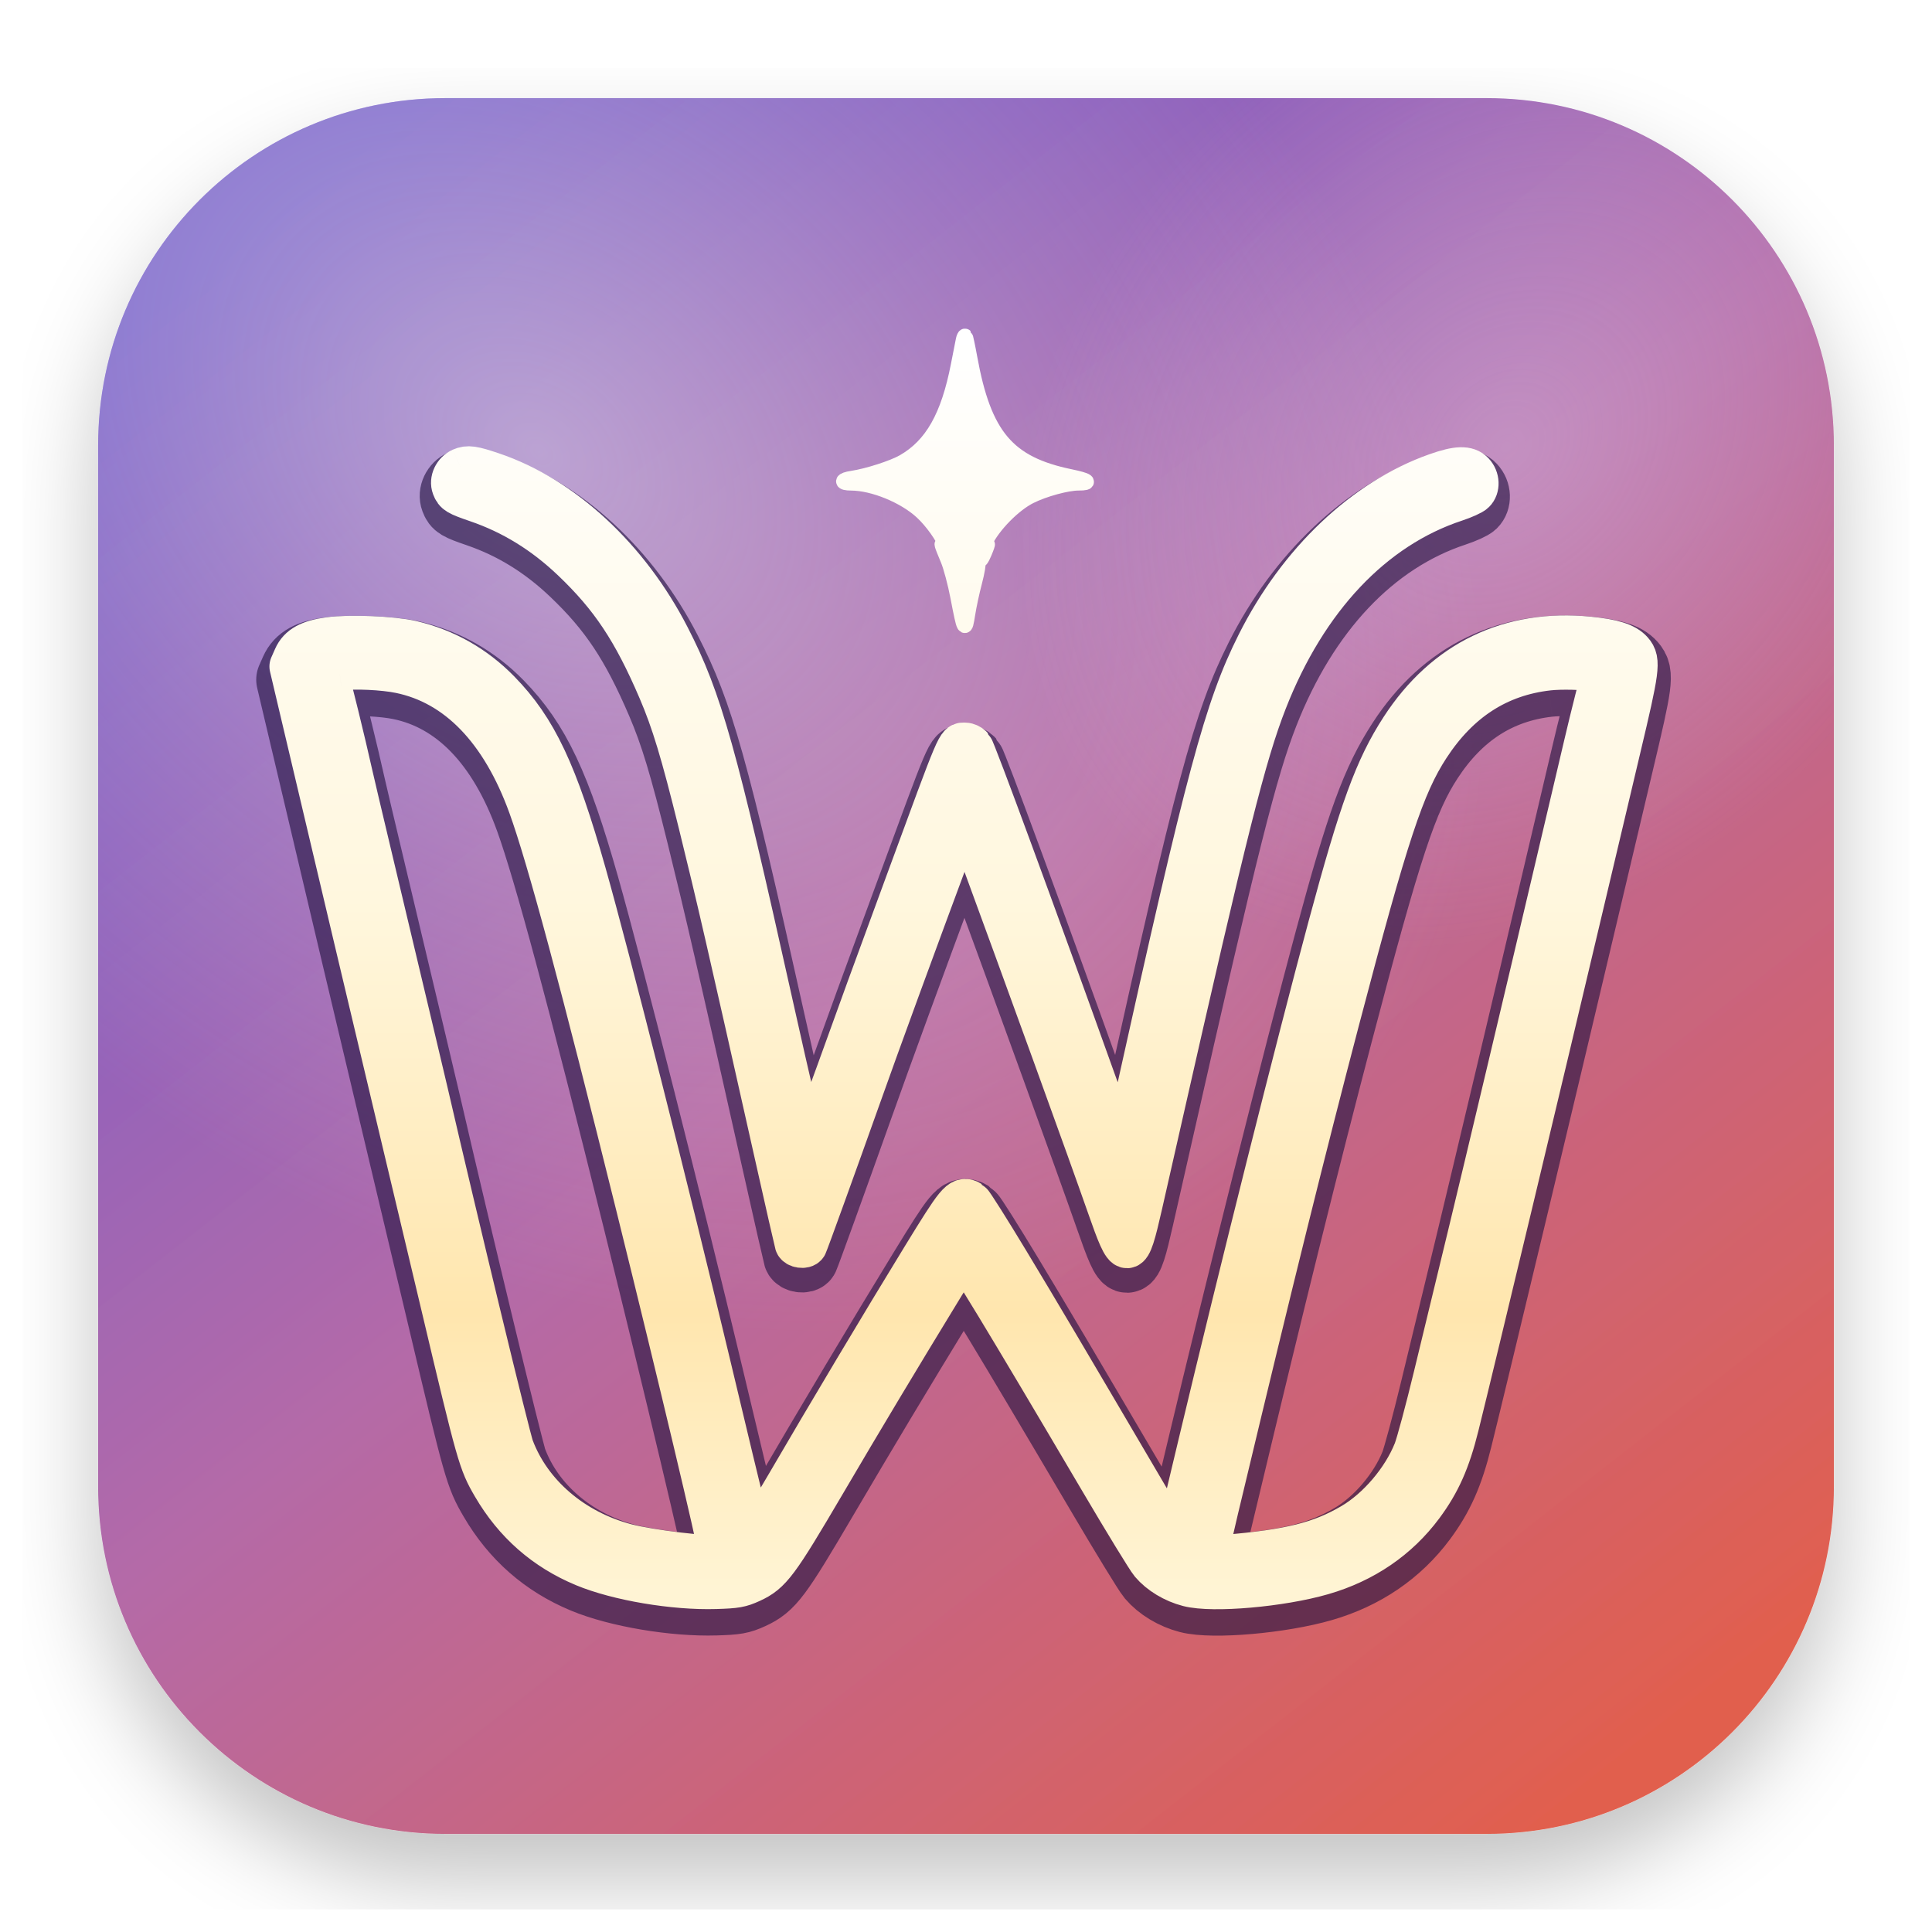
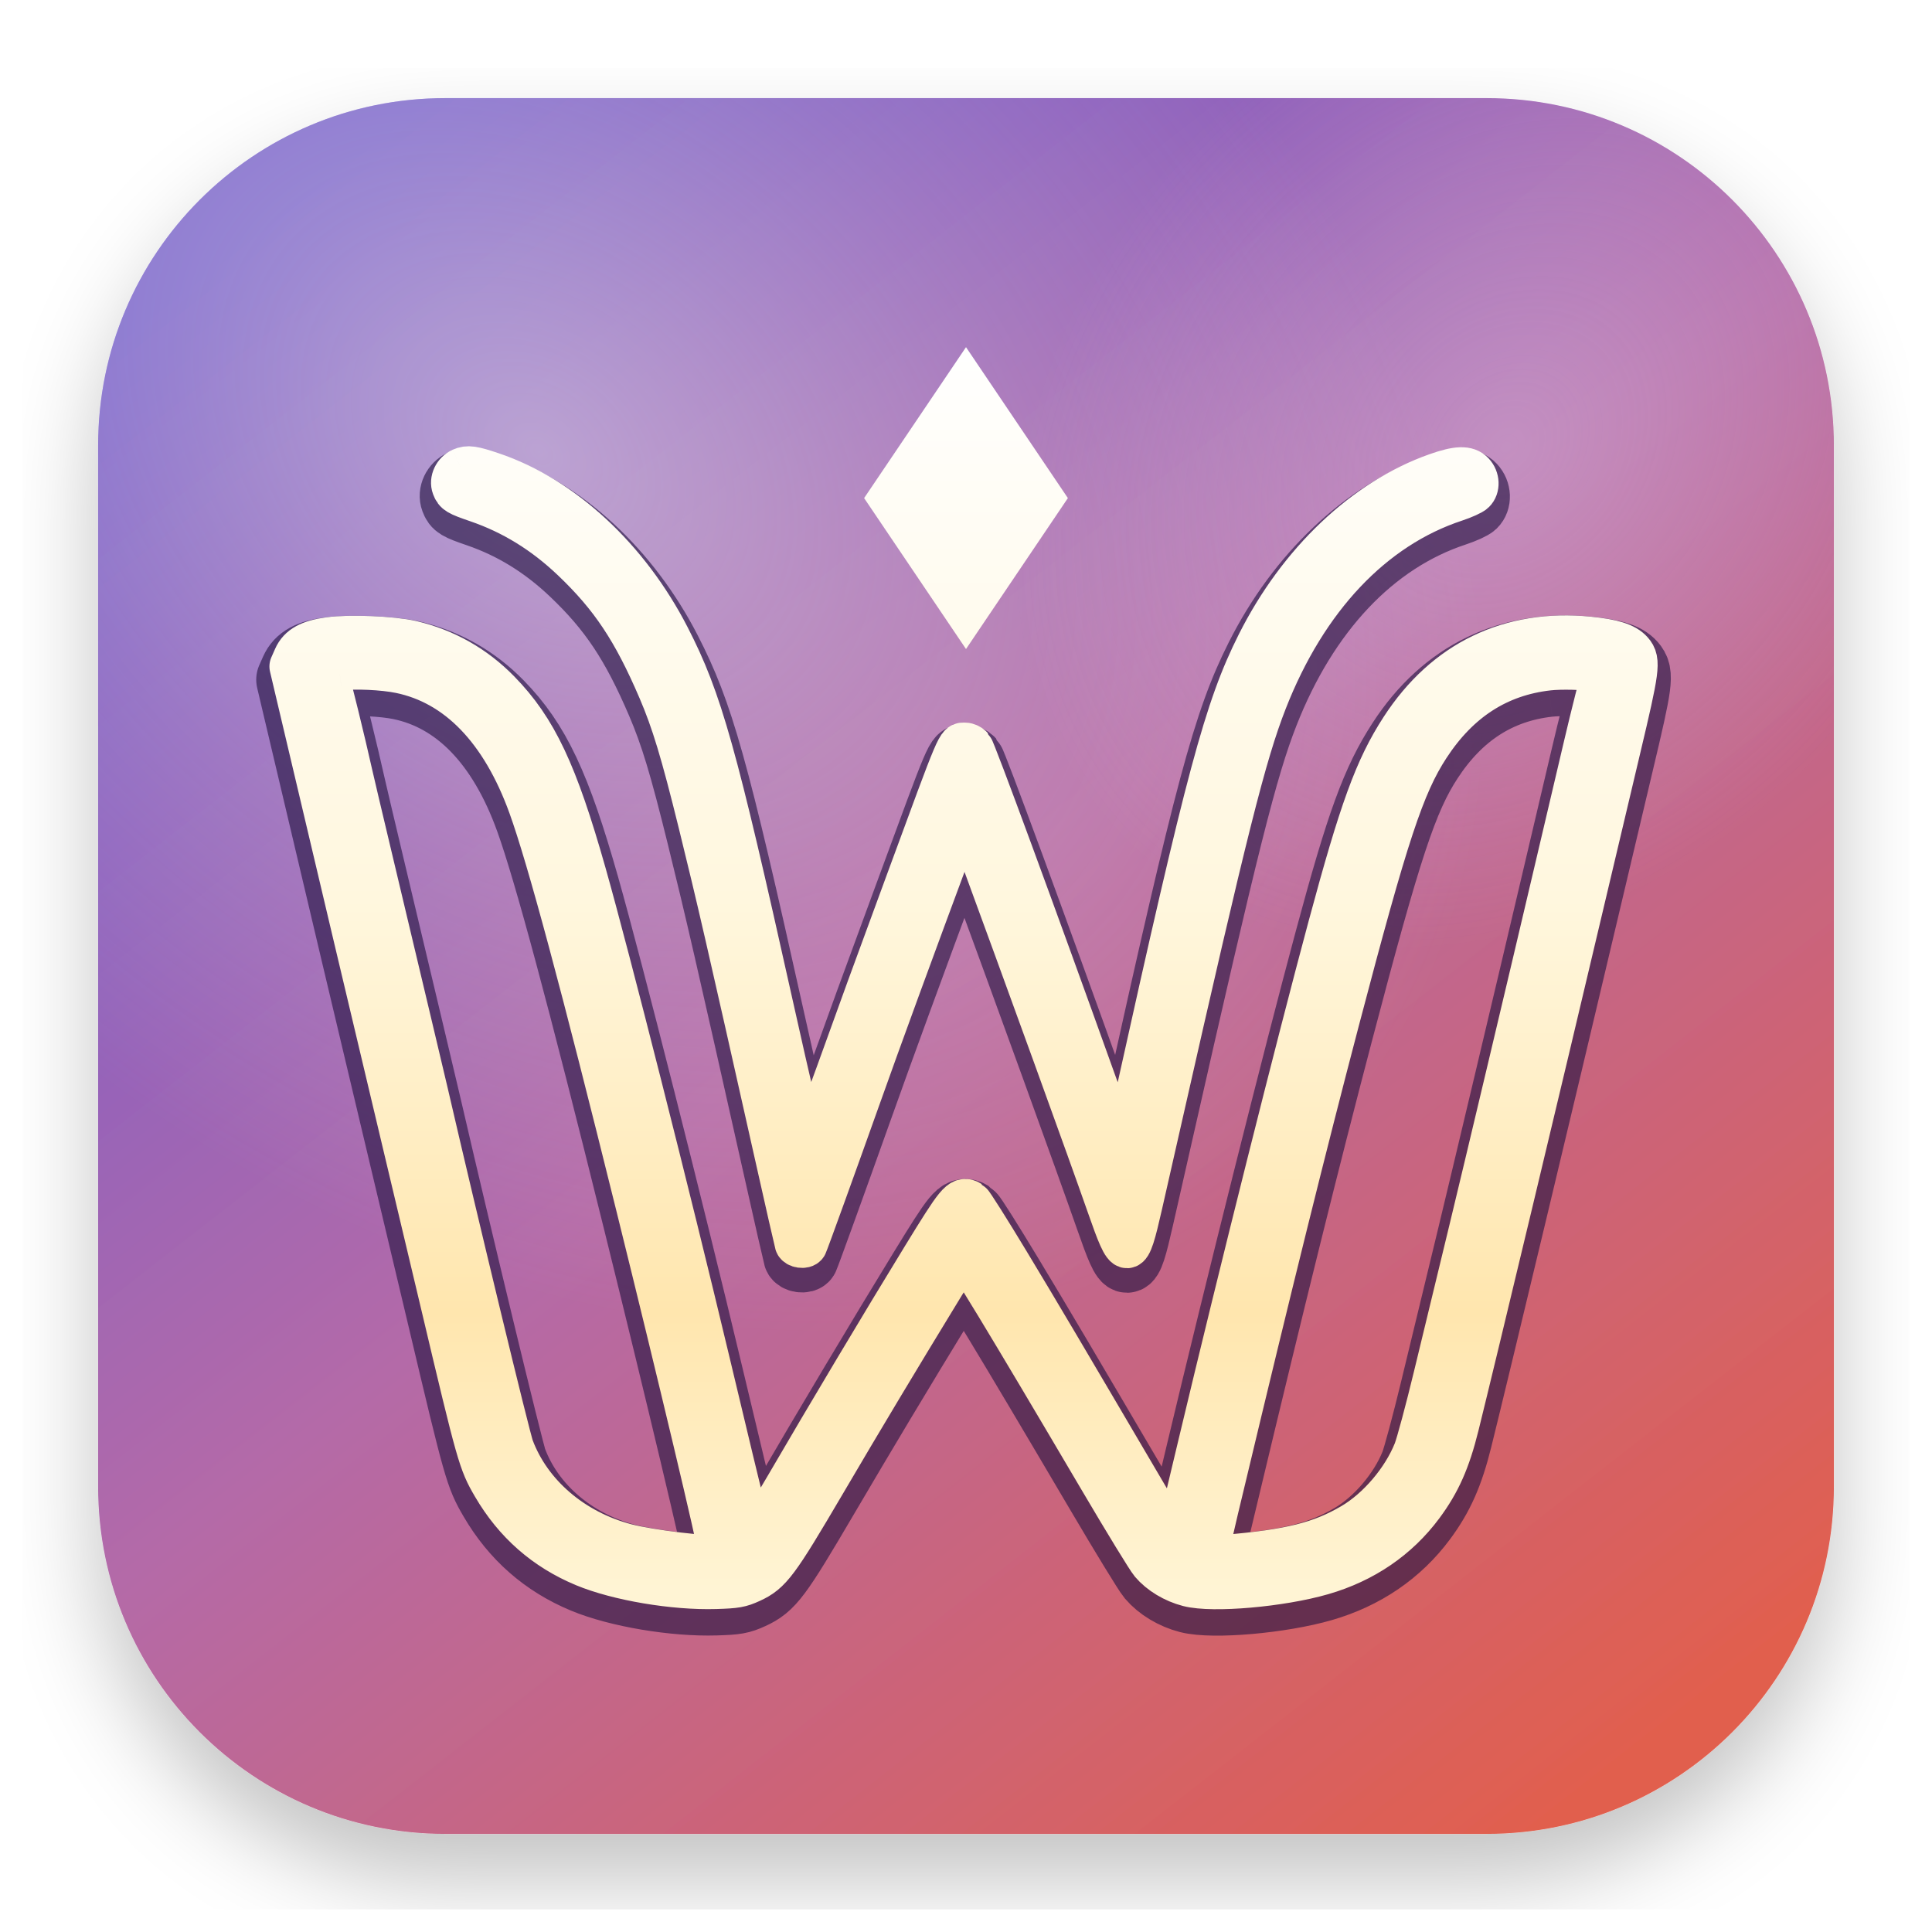
<svg xmlns="http://www.w3.org/2000/svg" width="1024" height="1024" viewBox="0 0 1024 1024" fill="none" role="img" aria-labelledby="title desc">
  <defs>
    <linearGradient id="background" x1="178" y1="88" x2="846" y2="944" gradientUnits="userSpaceOnUse">
      <stop stop-color="#6D5BD0" />
      <stop offset="0.48" stop-color="#B46AA8" />
      <stop offset="1" stop-color="#E15F4E" />
    </linearGradient>
    <radialGradient id="backgroundGlow" cx="0" cy="0" r="1" gradientUnits="userSpaceOnUse" gradientTransform="translate(282 238) rotate(38) scale(560 408)">
      <stop stop-color="#FFF7E8" stop-opacity="0.44" />
      <stop offset="0.58" stop-color="#FFE3D2" stop-opacity="0.18" />
      <stop offset="1" stop-color="#FFE3D2" stop-opacity="0" />
    </radialGradient>
    <radialGradient id="backgroundViolet" cx="0" cy="0" r="1" gradientUnits="userSpaceOnUse" gradientTransform="translate(796 236) rotate(132) scale(440 354)">
      <stop stop-color="#EEEAF8" stop-opacity="0.30" />
      <stop offset="0.66" stop-color="#EEEAF8" stop-opacity="0" />
    </radialGradient>
    <linearGradient id="markFill" x1="512" y1="178" x2="512" y2="842" gradientUnits="userSpaceOnUse">
      <stop stop-color="#FFFFFF" />
      <stop offset="0.45" stop-color="#FFF7DE" />
      <stop offset="0.78" stop-color="#FFE6AE" />
      <stop offset="1" stop-color="#FFF4D4" />
    </linearGradient>
    <filter id="iconShadow" x="12" y="12" width="1000" height="1000" filterUnits="userSpaceOnUse" color-interpolation-filters="sRGB">
      <feDropShadow dx="0" dy="24" stdDeviation="24" flood-color="#00040D" flood-opacity="0.24" />
    </filter>
    <clipPath id="clip">
      <rect x="52" y="52" width="920" height="920" rx="184" />
    </clipPath>
  </defs>
  <g filter="url(#iconShadow)">
    <rect x="52" y="52" width="920" height="920" rx="184" fill="url(#background)" />
  </g>
  <g clip-path="url(#clip)">
    <rect x="52" y="52" width="920" height="920" rx="184" fill="url(#backgroundGlow)" />
    <rect x="52" y="52" width="920" height="920" rx="184" fill="url(#backgroundViolet)" />
  </g>
  <defs>
+     <path id="smallDiamondStar" d="M512 184 L566 264 L512 344 L458 264 Z" />
    <path id="tracedStar" d="M 510.602 180.132 C 510.329 181.434, 509.145 187.450, 507.971 193.500 C 502.665 220.842, 493.981 236.143, 478.861 244.793 C 473.282 247.985, 459.865 252.298, 451.706 253.521 C 445.842 254.401, 445.550 255.995, 451.250 256.015 C 462.968 256.056, 479.497 262.851, 488.716 271.417 C 494.038 276.363, 499.924 284.632, 501.586 289.500 L 502.269 291.500 500.553 289.500 C 498.609 287.235, 498.753 287.768, 502.544 296.900 C 504.005 300.420, 506.330 309.195, 507.711 316.400 C 511.164 334.414, 511.431 334.881, 512.893 325.453 C 513.572 321.079, 515.226 313.381, 516.569 308.346 C 517.912 303.311, 518.741 298.361, 518.411 297.346 C 518.006 296.099, 518.103 295.904, 518.710 296.743 C 519.339 297.612, 520.243 296.486, 521.719 292.993 C 524.209 287.099, 523.868 286.447, 521.068 291.750 C 517.850 297.845, 518.724 294.314, 522.213 287.123 C 526.449 278.392, 537.232 267.423, 545.856 263.071 C 553.251 259.340, 565.439 256, 571.660 256 C 578.565 256, 576.725 254.600, 567.261 252.652 C 534.018 245.809, 521.486 230.975, 513.982 189.585 C 512.894 183.582, 511.800 178.466, 511.550 178.217 C 511.301 177.968, 510.874 178.830, 510.602 180.132" />
    <path id="tracedPageLine" d="M 244.421 248.407 C 240.642 250.067, 238.512 254.587, 239.851 258.107 C 241.175 261.591, 242.305 262.266, 252.944 265.924 C 271.593 272.335, 288.133 282.521, 303.250 296.903 C 323.734 316.390, 335.562 334.152, 349.107 365.760 C 356.261 382.453, 361.172 398.696, 370.495 436.500 C 380.228 475.965, 385.257 497.826, 410.979 612.500 C 416.530 637.250, 421.312 658.288, 421.604 659.250 C 422.161 661.085, 426.445 661.707, 427.440 660.097 C 427.960 659.255, 443.327 616.789, 455.519 582.500 C 467.123 549.865, 483.197 505.930, 505.561 445.718 C 508.218 438.566, 510.791 433.096, 511.404 433.300 C 512.007 433.500, 514.139 438.127, 516.141 443.582 C 544.509 520.851, 577.043 610.633, 587.083 639.353 C 597.288 668.543, 598.325 668.518, 605.066 638.917 C 607.623 627.688, 612.057 608.150, 614.920 595.500 C 650.396 438.733, 660.141 399.981, 671.205 371.673 C 692.448 317.321, 727.810 279.878, 771.500 265.477 C 775.900 264.027, 780.362 262.001, 781.417 260.976 C 784.062 258.402, 783.866 253.550, 780.992 250.492 C 777.759 247.050, 772.368 247.221, 761.330 251.115 C 723.152 264.584, 688.283 297.653, 666.443 341.107 C 649.249 375.316, 639.706 410.874, 601.929 581.500 C 595.041 612.614, 595.188 612.083, 594.037 610 C 593.581 609.175, 587.486 592.525, 580.493 573 C 548.655 484.107, 516.747 397.378, 515.290 395.767 C 514.410 394.795, 512.705 394, 511.500 394 C 507.188 394, 508.612 390.643, 480.524 467 C 459.793 523.356, 458.100 527.999, 443.210 569.314 C 435.119 591.762, 428.056 609.987, 427.514 609.814 C 426.972 609.641, 418.768 574.625, 409.283 532 C 379.541 398.339, 371.871 371.002, 354.740 337.604 C 333.230 295.667, 298.362 263.353, 261 250.729 C 250.614 247.220, 247.967 246.849, 244.421 248.407" />
    <path id="tracedBookBase" d="M 174.524 339.082 C 164.313 340.485, 159.210 343.270, 156.779 348.767 L 154.801 353.238 157.897 366.369 C 174.454 436.603, 205.405 567.255, 214.547 605.500 C 219.674 626.950, 228.877 665.650, 234.997 691.500 C 254.059 772.006, 254.827 774.718, 262.105 787.180 C 273.458 806.618, 289.313 820.532, 309.860 829.086 C 327.614 836.477, 357.431 841.505, 379.431 840.819 C 390.114 840.486, 392.215 840.116, 397.722 837.597 C 407.866 832.958, 411.334 828.306, 436.186 786 C 457.067 750.454, 474.355 721.624, 499.593 680.264 C 505.042 671.335, 510.061 663.812, 510.746 663.547 C 511.985 663.069, 533.466 698.466, 584.040 784.328 C 596.943 806.234, 608.951 825.867, 610.725 827.958 C 615.258 833.301, 622.468 837.647, 630.033 839.597 C 642.868 842.904, 678.838 839.749, 700.774 833.392 C 722.504 827.096, 740.379 814.895, 753.237 797.586 C 762.263 785.433, 767.344 773.996, 771.938 755.483 C 780.938 719.219, 816.930 568.880, 838.008 479.500 C 843.586 455.850, 852.430 418.500, 857.661 396.500 C 867.676 354.386, 868.234 350.169, 864.368 345.814 C 861.029 342.053, 854.733 340.069, 842.137 338.810 C 800.544 334.651, 766.385 351.148, 743.460 386.463 C 729.852 407.426, 721.873 429.295, 705.134 491.500 C 688.219 554.362, 658.061 674.547, 636.505 765 C 623.130 821.121, 624.205 817.189, 622.343 816.813 C 621.492 816.641, 614.847 806.375, 607.576 794 C 561.885 716.233, 550.699 697.327, 533.932 669.531 C 523.658 652.498, 514.590 638.144, 513.781 637.633 C 509.716 635.070, 507.891 637.288, 489.854 666.713 C 468.559 701.452, 439.316 750.423, 416.971 788.761 C 405.996 807.593, 400.010 816.932, 399.032 816.753 C 397.588 816.489, 395.937 809.994, 374.953 722 C 353.827 633.406, 321.846 507.183, 309.375 463.169 C 294.222 409.691, 283.455 386.852, 264 366.920 C 251.220 353.828, 235.642 345.008, 218 340.876 C 208.055 338.547, 185.259 337.606, 174.524 339.082 M 179.657 353.999 C 175.893 354.468, 172.570 355.096, 172.272 355.394 C 171.974 355.692, 172.236 357.188, 172.854 358.718 C 173.839 361.156, 181.798 393.629, 185.545 410.500 C 186.278 413.800, 190.522 431.800, 194.977 450.500 C 199.431 469.200, 204.407 490.125, 206.034 497 C 207.661 503.875, 212.213 523, 216.148 539.500 C 220.084 556, 224.292 573.775, 225.500 579 C 241.823 649.607, 268.976 761.923, 271.070 767.500 C 280.459 792.499, 303.196 812.031, 331.602 819.499 C 344.395 822.862, 376.918 826.736, 380.576 825.332 C 381.359 825.032, 382 823.719, 382 822.415 C 382 818.682, 360.666 729.003, 338.486 639.500 C 308.897 520.104, 291.197 454.285, 281.339 427 C 266.659 386.368, 242.900 361.803, 212.178 355.490 C 203.210 353.648, 188.043 352.952, 179.657 353.999 M 820.500 353.987 C 793.729 357.032, 772.600 370.669, 756.583 395.241 C 743.094 415.936, 734.580 441.728, 708.635 540.500 C 691.164 607.012, 673.227 679.318, 647.873 785.443 C 637.369 829.407, 637.252 826.515, 649.491 825.481 C 683.733 822.588, 700.246 818.467, 717 808.636 C 730.979 800.432, 744.238 784.865, 750.438 769.380 C 751.935 765.640, 756.751 747.712, 761.140 729.540 C 769.669 694.229, 773.477 678.495, 780.028 651.500 C 786.939 623.021, 812.023 517.352, 825.011 462 C 829.851 441.375, 834.772 420.450, 835.947 415.500 C 837.122 410.550, 839.239 401.550, 840.652 395.500 C 844.367 379.593, 849.645 358.767, 850.447 356.850 C 851 355.527, 850.379 355.088, 847.319 354.641 C 839.596 353.511, 827.313 353.212, 820.500 353.987" fill-rule="evenodd" />
  </defs>
  <g transform="translate(0 7)" fill="#21103F" stroke="#21103F" stroke-linejoin="round" opacity="0.62">
    <use href="#tracedPageLine" stroke-width="34" />
    <use href="#tracedBookBase" stroke-width="38" />
  </g>
  <g fill="url(#markFill)" stroke="url(#markFill)" stroke-linejoin="round">
    <use href="#tracedPageLine" stroke-width="22" />
    <use href="#tracedBookBase" stroke-width="24" />
-     <use href="#tracedStar" stroke-width="8" />
+     <use href="#smallDiamondStar" stroke="none" />
  </g>
</svg>
